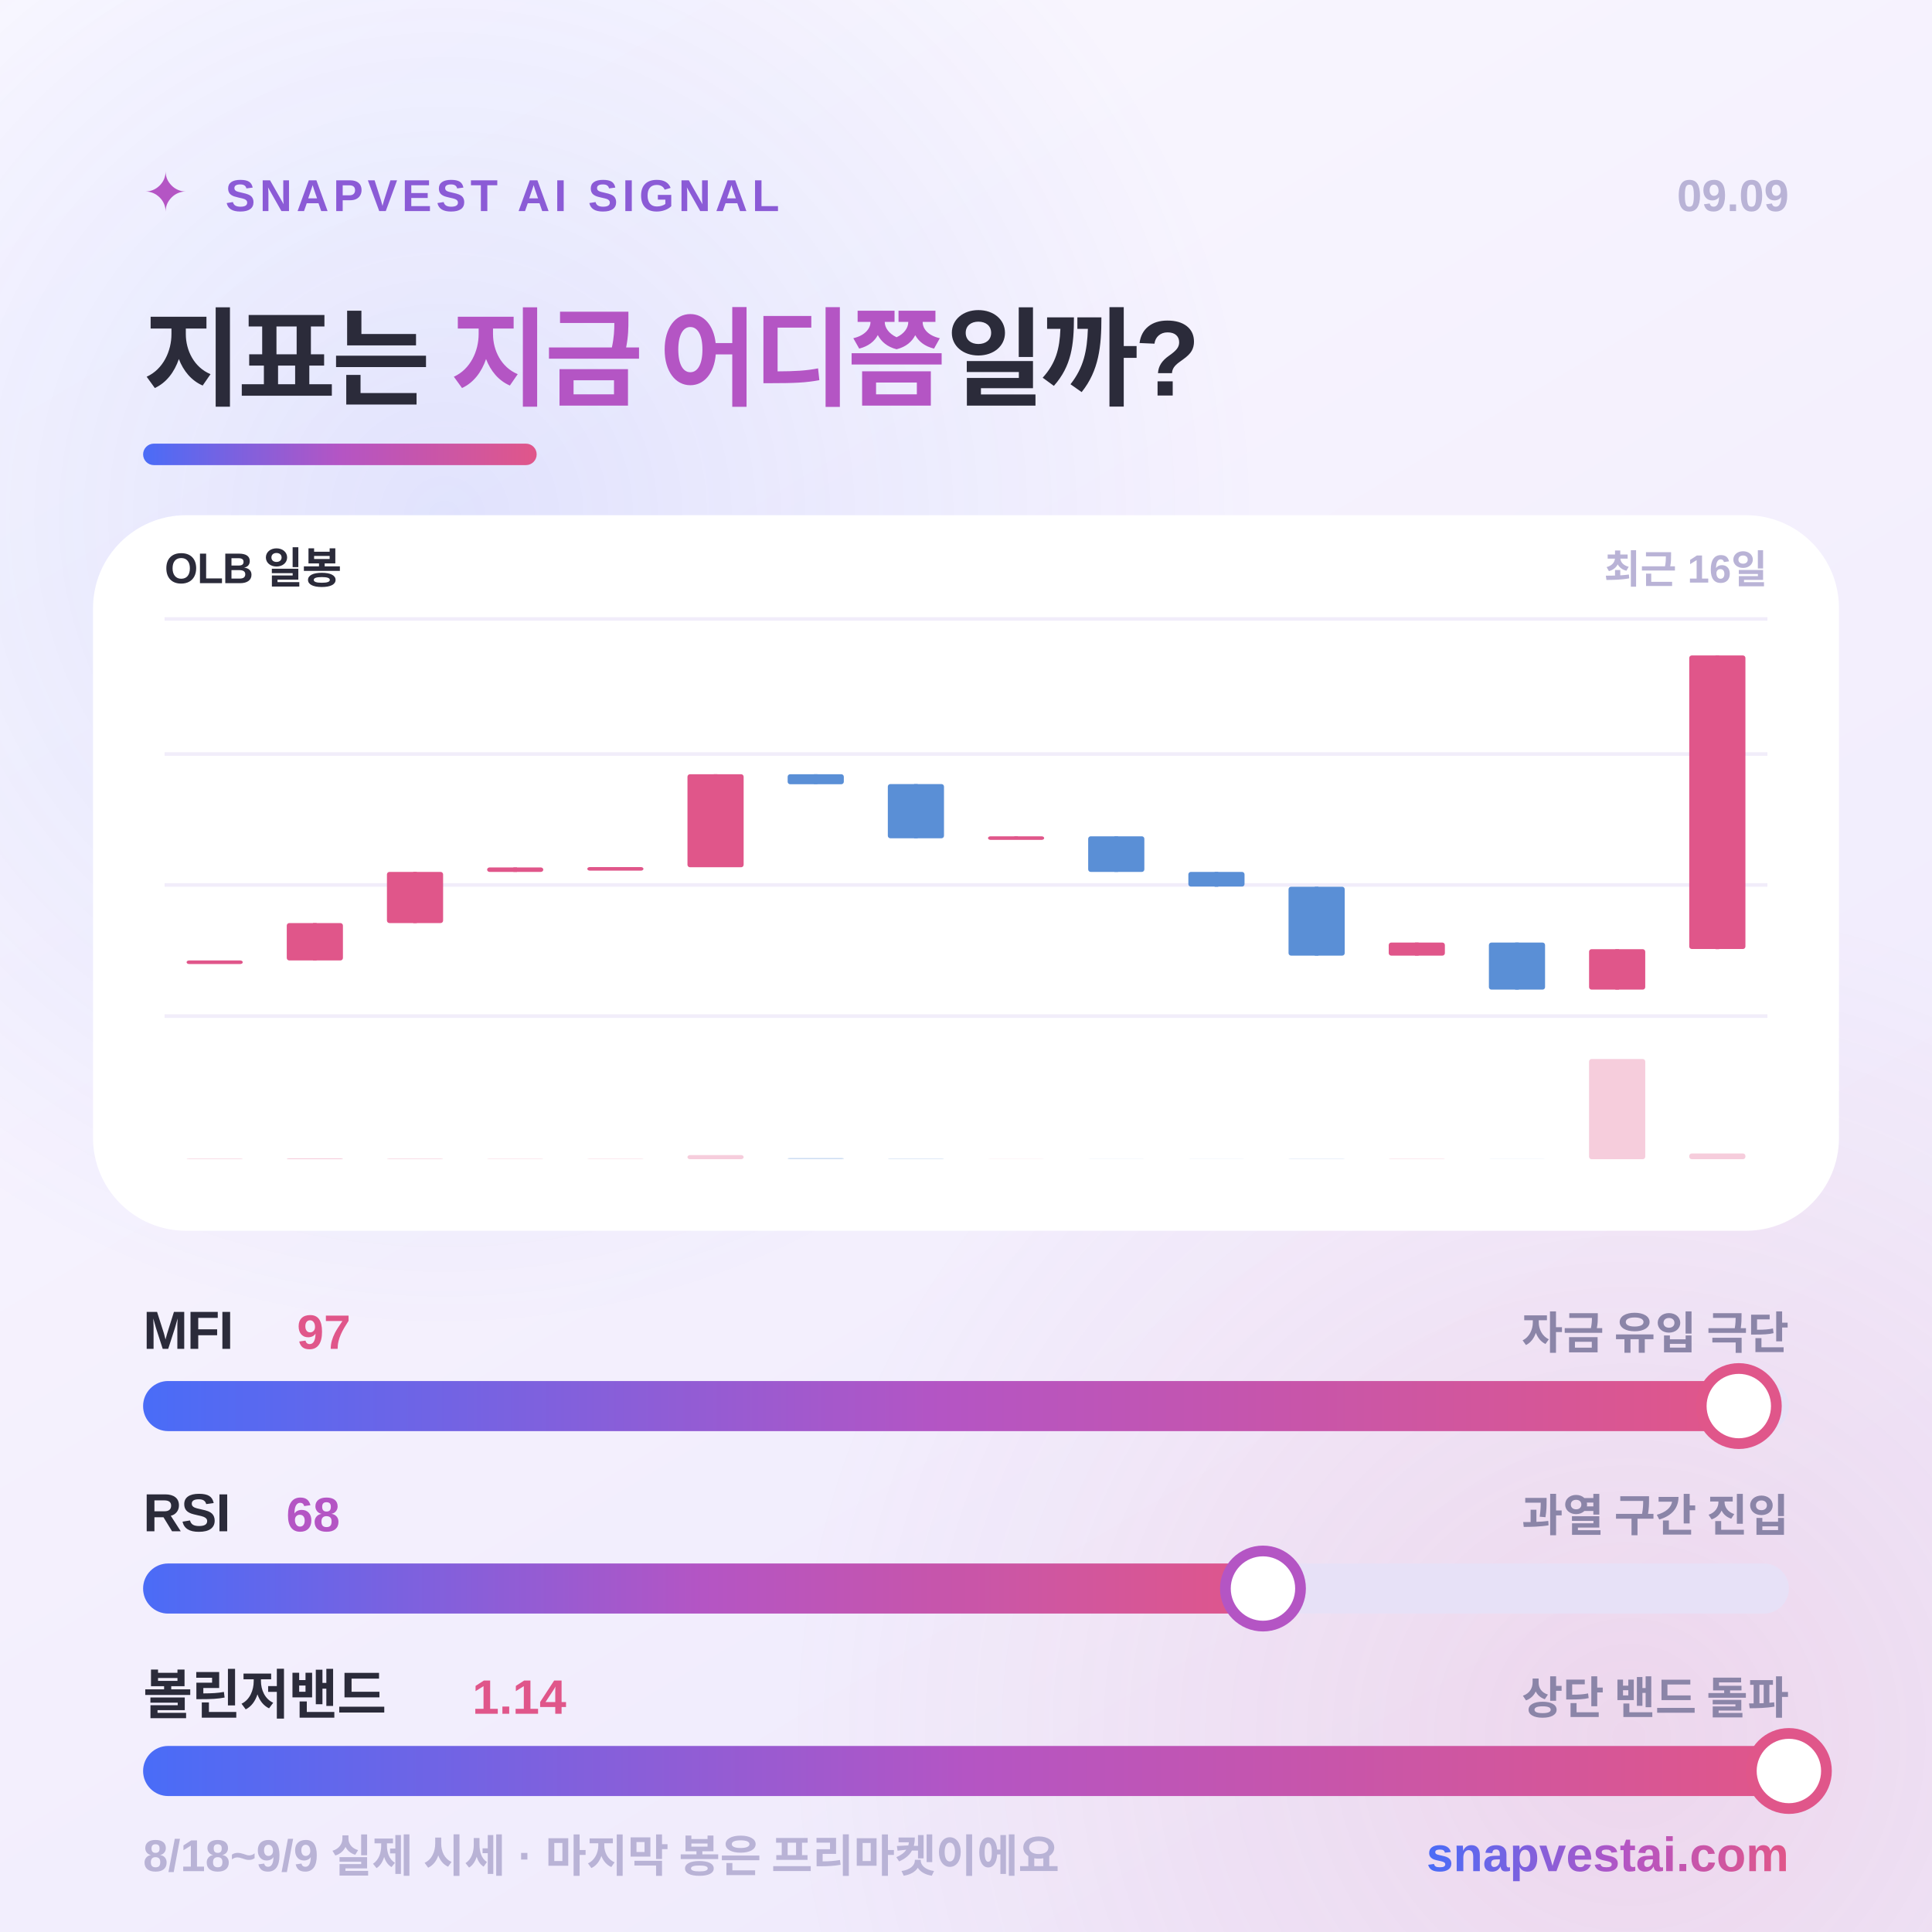
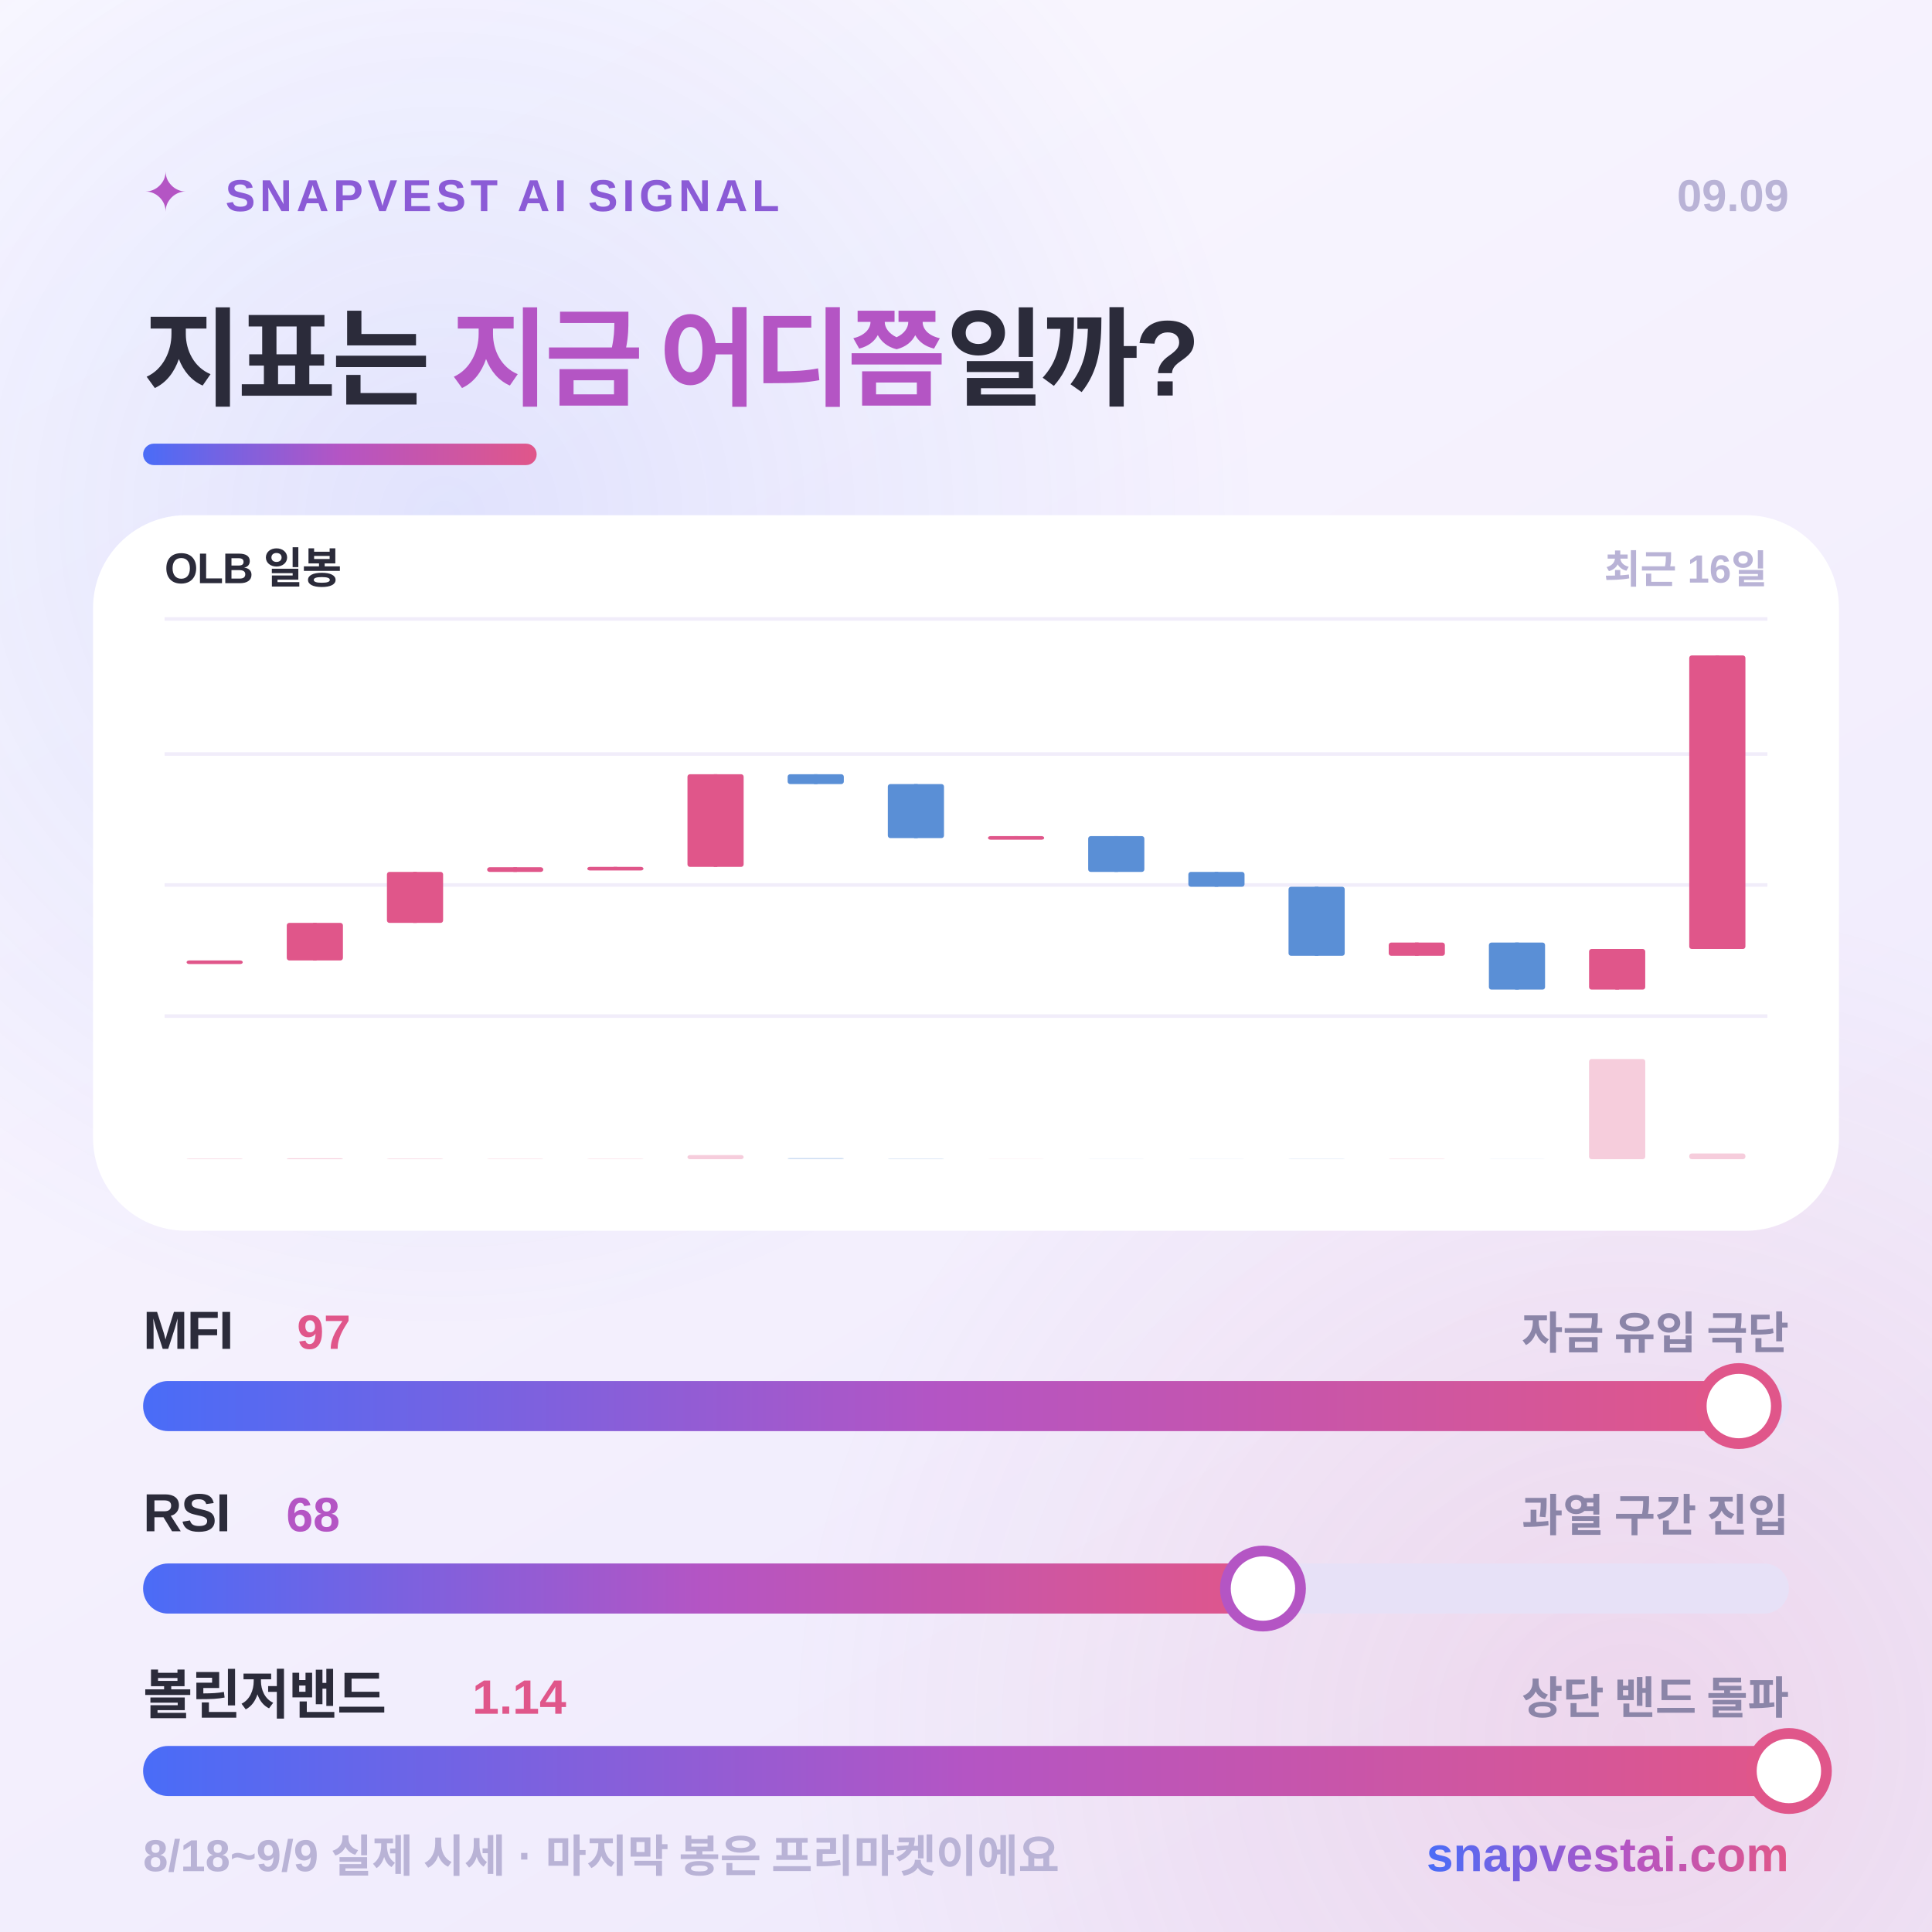
<svg xmlns="http://www.w3.org/2000/svg" width="1080" height="1080" viewBox="0 0 1080 1080" role="img">
  <defs>
    <linearGradient id="bg" x1="0" y1="0" x2="0.6" y2="1">
      <stop offset="0" stop-color="#FBF9FF" />
      <stop offset="1" stop-color="#EFEAFC" />
    </linearGradient>
    <linearGradient id="line" x1="0" y1="0" x2="1" y2="0">
      <stop offset="0" stop-color="#4A6CF7" />
      <stop offset="0.5" stop-color="#B455C4" />
      <stop offset="1" stop-color="#E0568A" />
    </linearGradient>
    <linearGradient id="dom" x1="0" y1="0" x2="1" y2="0">
      <stop offset="0" stop-color="#4A6CF7" />
      <stop offset="0.55" stop-color="#B455C4" />
      <stop offset="1" stop-color="#E0568A" />
    </linearGradient>
    <radialGradient id="m1" cx="0.5" cy="0.5" r="0.5">
      <stop offset="0" stop-color="#4A6CF7" stop-opacity="0.13" />
      <stop offset="1" stop-color="#4A6CF7" stop-opacity="0" />
    </radialGradient>
    <radialGradient id="m2" cx="0.5" cy="0.5" r="0.5">
      <stop offset="0" stop-color="#E0568A" stop-opacity="0.13" />
      <stop offset="1" stop-color="#E0568A" stop-opacity="0" />
    </radialGradient>
  </defs>
  <rect width="1080" height="1080" fill="url(#bg)" />
  <rect x="-200" y="-160" width="900" height="900" fill="url(#m1)" />
  <rect x="440" y="500" width="940" height="940" fill="url(#m2)" />
  <rect x="52" y="288" width="976" height="400" rx="52" fill="#FFFFFF" />
  <g font-family="Pretendard, Poppins, Arial, sans-serif">
    <text x="92" y="326" font-size="24" font-weight="700" letter-spacing="-0.5" fill="#2B2B3A">OLB 일봉</text>
    <text x="988" y="326" text-anchor="end" font-size="22" font-weight="600" fill="#B9B3D6">최근 16일</text>
  </g>
  <line x1="92" y1="568.0" x2="988" y2="568.0" stroke="#F1EDFA" stroke-width="2" />
  <line x1="92" y1="494.7" x2="988" y2="494.7" stroke="#F1EDFA" stroke-width="2" />
  <line x1="92" y1="421.5" x2="988" y2="421.5" stroke="#F1EDFA" stroke-width="2" />
  <line x1="92" y1="346.0" x2="988" y2="346.0" stroke="#F1EDFA" stroke-width="2" />
  <line x1="120.0" y1="536.9" x2="120.0" y2="536.9" stroke="#E0568A" stroke-width="2" />
  <rect x="104.3" y="536.9" width="31.4" height="2.0" rx="1.4" fill="#E0568A" />
  <rect x="104.3" y="647.7" width="31.4" height="0.3" rx="1.4" fill="#E0568A" opacity="0.3" />
-   <line x1="176.0" y1="516.0" x2="176.0" y2="536.9" stroke="#E0568A" stroke-width="2" />
-   <rect x="160.3" y="516.0" width="31.4" height="20.9" rx="1.4" fill="#E0568A" />
+   <line x1="176.0" y1="515.9" x2="176.0" y2="536.9" stroke="#E0568A" stroke-width="2" />
+   <rect x="160.3" y="515.9" width="31.4" height="21.0" rx="1.4" fill="#E0568A" />
  <rect x="160.3" y="647.5" width="31.4" height="0.5" rx="1.4" fill="#E0568A" opacity="0.3" />
-   <line x1="232.0" y1="487.4" x2="232.0" y2="516.0" stroke="#E0568A" stroke-width="2" />
-   <rect x="216.3" y="487.4" width="31.4" height="28.6" rx="1.4" fill="#E0568A" />
+   <line x1="232.0" y1="487.4" x2="232.0" y2="515.9" stroke="#E0568A" stroke-width="2" />
+   <rect x="216.3" y="487.4" width="31.4" height="28.5" rx="1.4" fill="#E0568A" />
  <rect x="216.3" y="647.7" width="31.4" height="0.3" rx="1.4" fill="#E0568A" opacity="0.3" />
-   <line x1="288.0" y1="484.9" x2="288.0" y2="487.4" stroke="#E0568A" stroke-width="2" />
-   <rect x="272.3" y="484.9" width="31.4" height="2.5" rx="1.4" fill="#E0568A" />
+   <line x1="288.0" y1="484.8" x2="288.0" y2="487.4" stroke="#E0568A" stroke-width="2" />
+   <rect x="272.3" y="484.8" width="31.4" height="2.6" rx="1.4" fill="#E0568A" />
  <rect x="272.3" y="647.8" width="31.4" height="0.2" rx="1.4" fill="#E0568A" opacity="0.3" />
-   <line x1="344.0" y1="484.7" x2="344.0" y2="484.9" stroke="#E0568A" stroke-width="2" />
-   <rect x="328.3" y="484.7" width="31.4" height="2.0" rx="1.4" fill="#E0568A" />
+   <line x1="344.0" y1="484.6" x2="344.0" y2="484.8" stroke="#E0568A" stroke-width="2" />
+   <rect x="328.3" y="484.6" width="31.4" height="2.0" rx="1.4" fill="#E0568A" />
  <rect x="328.3" y="647.8" width="31.4" height="0.2" rx="1.4" fill="#E0568A" opacity="0.3" />
-   <line x1="400.0" y1="432.8" x2="400.0" y2="484.7" stroke="#E0568A" stroke-width="2" />
-   <rect x="384.3" y="432.8" width="31.4" height="52.0" rx="1.4" fill="#E0568A" />
+   <line x1="400.0" y1="432.8" x2="400.0" y2="484.6" stroke="#E0568A" stroke-width="2" />
+   <rect x="384.3" y="432.8" width="31.4" height="51.8" rx="1.4" fill="#E0568A" />
  <rect x="384.3" y="645.7" width="31.4" height="2.3" rx="1.4" fill="#E0568A" opacity="0.3" />
  <line x1="456.0" y1="432.8" x2="456.0" y2="438.3" stroke="#5A8FD6" stroke-width="2" />
-   <rect x="440.3" y="432.8" width="31.4" height="5.6" rx="1.4" fill="#5A8FD6" />
+   <rect x="440.3" y="432.8" width="31.4" height="5.5" rx="1.4" fill="#5A8FD6" />
  <rect x="440.3" y="647.3" width="31.4" height="0.7" rx="1.4" fill="#5A8FD6" opacity="0.3" />
-   <line x1="512.0" y1="438.3" x2="512.0" y2="468.6" stroke="#5A8FD6" stroke-width="2" />
-   <rect x="496.3" y="438.3" width="31.4" height="30.3" rx="1.4" fill="#5A8FD6" />
+   <line x1="512.0" y1="438.3" x2="512.0" y2="468.5" stroke="#5A8FD6" stroke-width="2" />
+   <rect x="496.3" y="438.3" width="31.4" height="30.2" rx="1.4" fill="#5A8FD6" />
  <rect x="496.3" y="647.7" width="31.4" height="0.3" rx="1.4" fill="#5A8FD6" opacity="0.3" />
-   <line x1="568.0" y1="467.5" x2="568.0" y2="468.6" stroke="#E0568A" stroke-width="2" />
-   <rect x="552.3" y="467.5" width="31.4" height="2.0" rx="1.4" fill="#E0568A" />
+   <line x1="568.0" y1="467.4" x2="568.0" y2="468.5" stroke="#E0568A" stroke-width="2" />
+   <rect x="552.3" y="467.4" width="31.4" height="2.0" rx="1.4" fill="#E0568A" />
  <rect x="552.3" y="647.9" width="31.4" height="0.1" rx="1.4" fill="#E0568A" opacity="0.3" />
-   <line x1="624.0" y1="467.5" x2="624.0" y2="487.4" stroke="#5A8FD6" stroke-width="2" />
-   <rect x="608.3" y="467.5" width="31.4" height="19.9" rx="1.4" fill="#5A8FD6" />
+   <line x1="624.0" y1="467.4" x2="624.0" y2="487.4" stroke="#5A8FD6" stroke-width="2" />
+   <rect x="608.3" y="467.4" width="31.4" height="20.0" rx="1.4" fill="#5A8FD6" />
  <rect x="608.3" y="647.9" width="31.4" height="0.1" rx="1.4" fill="#5A8FD6" opacity="0.3" />
  <line x1="680.0" y1="487.4" x2="680.0" y2="495.7" stroke="#5A8FD6" stroke-width="2" />
-   <rect x="664.3" y="487.4" width="31.4" height="8.2" rx="1.4" fill="#5A8FD6" />
+   <rect x="664.3" y="487.4" width="31.4" height="8.3" rx="1.4" fill="#5A8FD6" />
  <rect x="664.3" y="647.9" width="31.4" height="0.1" rx="1.4" fill="#5A8FD6" opacity="0.3" />
-   <line x1="736.0" y1="495.7" x2="736.0" y2="534.2" stroke="#5A8FD6" stroke-width="2" />
-   <rect x="720.3" y="495.7" width="31.4" height="38.5" rx="1.4" fill="#5A8FD6" />
+   <line x1="736.0" y1="495.7" x2="736.0" y2="534.3" stroke="#5A8FD6" stroke-width="2" />
+   <rect x="720.3" y="495.7" width="31.4" height="38.6" rx="1.4" fill="#5A8FD6" />
  <rect x="720.3" y="647.8" width="31.4" height="0.2" rx="1.4" fill="#5A8FD6" opacity="0.3" />
-   <line x1="792.0" y1="526.9" x2="792.0" y2="534.2" stroke="#E0568A" stroke-width="2" />
-   <rect x="776.3" y="526.9" width="31.4" height="7.3" rx="1.4" fill="#E0568A" />
+   <line x1="792.0" y1="526.9" x2="792.0" y2="534.3" stroke="#E0568A" stroke-width="2" />
+   <rect x="776.3" y="526.9" width="31.4" height="7.4" rx="1.4" fill="#E0568A" />
  <rect x="776.3" y="647.8" width="31.4" height="0.2" rx="1.4" fill="#E0568A" opacity="0.3" />
  <line x1="848.0" y1="526.9" x2="848.0" y2="553.2" stroke="#5A8FD6" stroke-width="2" />
  <rect x="832.3" y="526.9" width="31.4" height="26.3" rx="1.4" fill="#5A8FD6" />
  <rect x="832.3" y="647.9" width="31.4" height="0.1" rx="1.4" fill="#5A8FD6" opacity="0.3" />
-   <line x1="904.0" y1="530.6" x2="904.0" y2="553.2" stroke="#E0568A" stroke-width="2" />
-   <rect x="888.3" y="530.6" width="31.4" height="22.6" rx="1.4" fill="#E0568A" />
+   <line x1="904.0" y1="530.5" x2="904.0" y2="553.2" stroke="#E0568A" stroke-width="2" />
+   <rect x="888.3" y="530.5" width="31.4" height="22.7" rx="1.4" fill="#E0568A" />
  <rect x="888.3" y="592.0" width="31.4" height="56.0" rx="1.4" fill="#E0568A" opacity="0.3" />
-   <line x1="960.0" y1="366.4" x2="960.0" y2="530.6" stroke="#E0568A" stroke-width="2" />
+   <line x1="960.0" y1="366.4" x2="960.0" y2="530.5" stroke="#E0568A" stroke-width="2" />
  <rect x="944.3" y="366.4" width="31.4" height="164.1" rx="1.4" fill="#E0568A" />
  <rect x="944.3" y="644.8" width="31.4" height="3.2" rx="1.4" fill="#E0568A" opacity="0.3" />
  <g font-family="Pretendard, Poppins, Arial, sans-serif">
    <text x="80" y="118" font-size="30" fill="#B455C4">✦</text>
    <text x="126" y="118" font-size="25" font-weight="700" letter-spacing="2.5" fill="#8B5BD6">SNAPVEST AI SIGNAL</text>
    <text x="1000" y="118" text-anchor="end" font-size="25" font-weight="600" fill="#B9B3D6">09.09</text>
    <text x="80" y="222" font-size="60" font-weight="700" letter-spacing="-2.5" fill="#2B2B3A">지표는 <tspan fill="#B455C4">지금 어디쯤</tspan>일까?</text>
    <rect x="80" y="248" width="220" height="12" rx="6" fill="url(#line)" />
    <text x="80" y="754" font-size="30" font-weight="700" letter-spacing="-0.5" fill="#2B2B3A">MFI</text>
    <text x="166" y="754" font-size="27" font-weight="700" fill="#E0568A">97</text>
    <text x="1000" y="754" text-anchor="end" font-size="25" font-weight="600" fill="#8B85A8">자금 유입 극단</text>
    <rect x="80" y="772" width="920" height="28" rx="14" fill="#E7E1F7" />
    <rect x="80" y="772" width="892" height="28" rx="14" fill="url(#line)" />
    <circle cx="972" cy="786" r="21" fill="#FFFFFF" stroke="#E0568A" stroke-width="6" />
    <text x="80" y="856" font-size="30" font-weight="700" letter-spacing="-0.5" fill="#2B2B3A">RSI</text>
    <text x="160" y="856" font-size="27" font-weight="700" fill="#B455C4">68</text>
    <text x="1000" y="856" text-anchor="end" font-size="25" font-weight="600" fill="#8B85A8">과열 구간 진입</text>
    <rect x="80" y="874" width="920" height="28" rx="14" fill="#E7E1F7" />
    <rect x="80" y="874" width="626" height="28" rx="14" fill="url(#line)" />
    <circle cx="706" cy="888" r="21" fill="#FFFFFF" stroke="#B455C4" stroke-width="6" />
    <text x="80" y="958" font-size="30" font-weight="700" letter-spacing="-0.5" fill="#2B2B3A">볼린저밴드</text>
    <text x="264" y="958" font-size="27" font-weight="700" fill="#E0568A">1.14</text>
    <text x="1000" y="958" text-anchor="end" font-size="25" font-weight="600" fill="#8B85A8">상단 밴드 돌파</text>
    <rect x="80" y="976" width="920" height="28" rx="14" fill="#E7E1F7" />
    <rect x="80" y="976" width="920" height="28" rx="14" fill="url(#line)" />
    <circle cx="1000" cy="990" r="21" fill="#FFFFFF" stroke="#E0568A" stroke-width="6" />
    <text x="80" y="1046" font-size="25" font-weight="600" fill="#B9B3D6">8/18~9/9 실제 시세 · 마지막 봉은 프리마켓이에요</text>
    <text x="1000" y="1046" text-anchor="end" font-size="27" font-weight="700" fill="url(#dom)">snapvestai.com</text>
  </g>
</svg>
